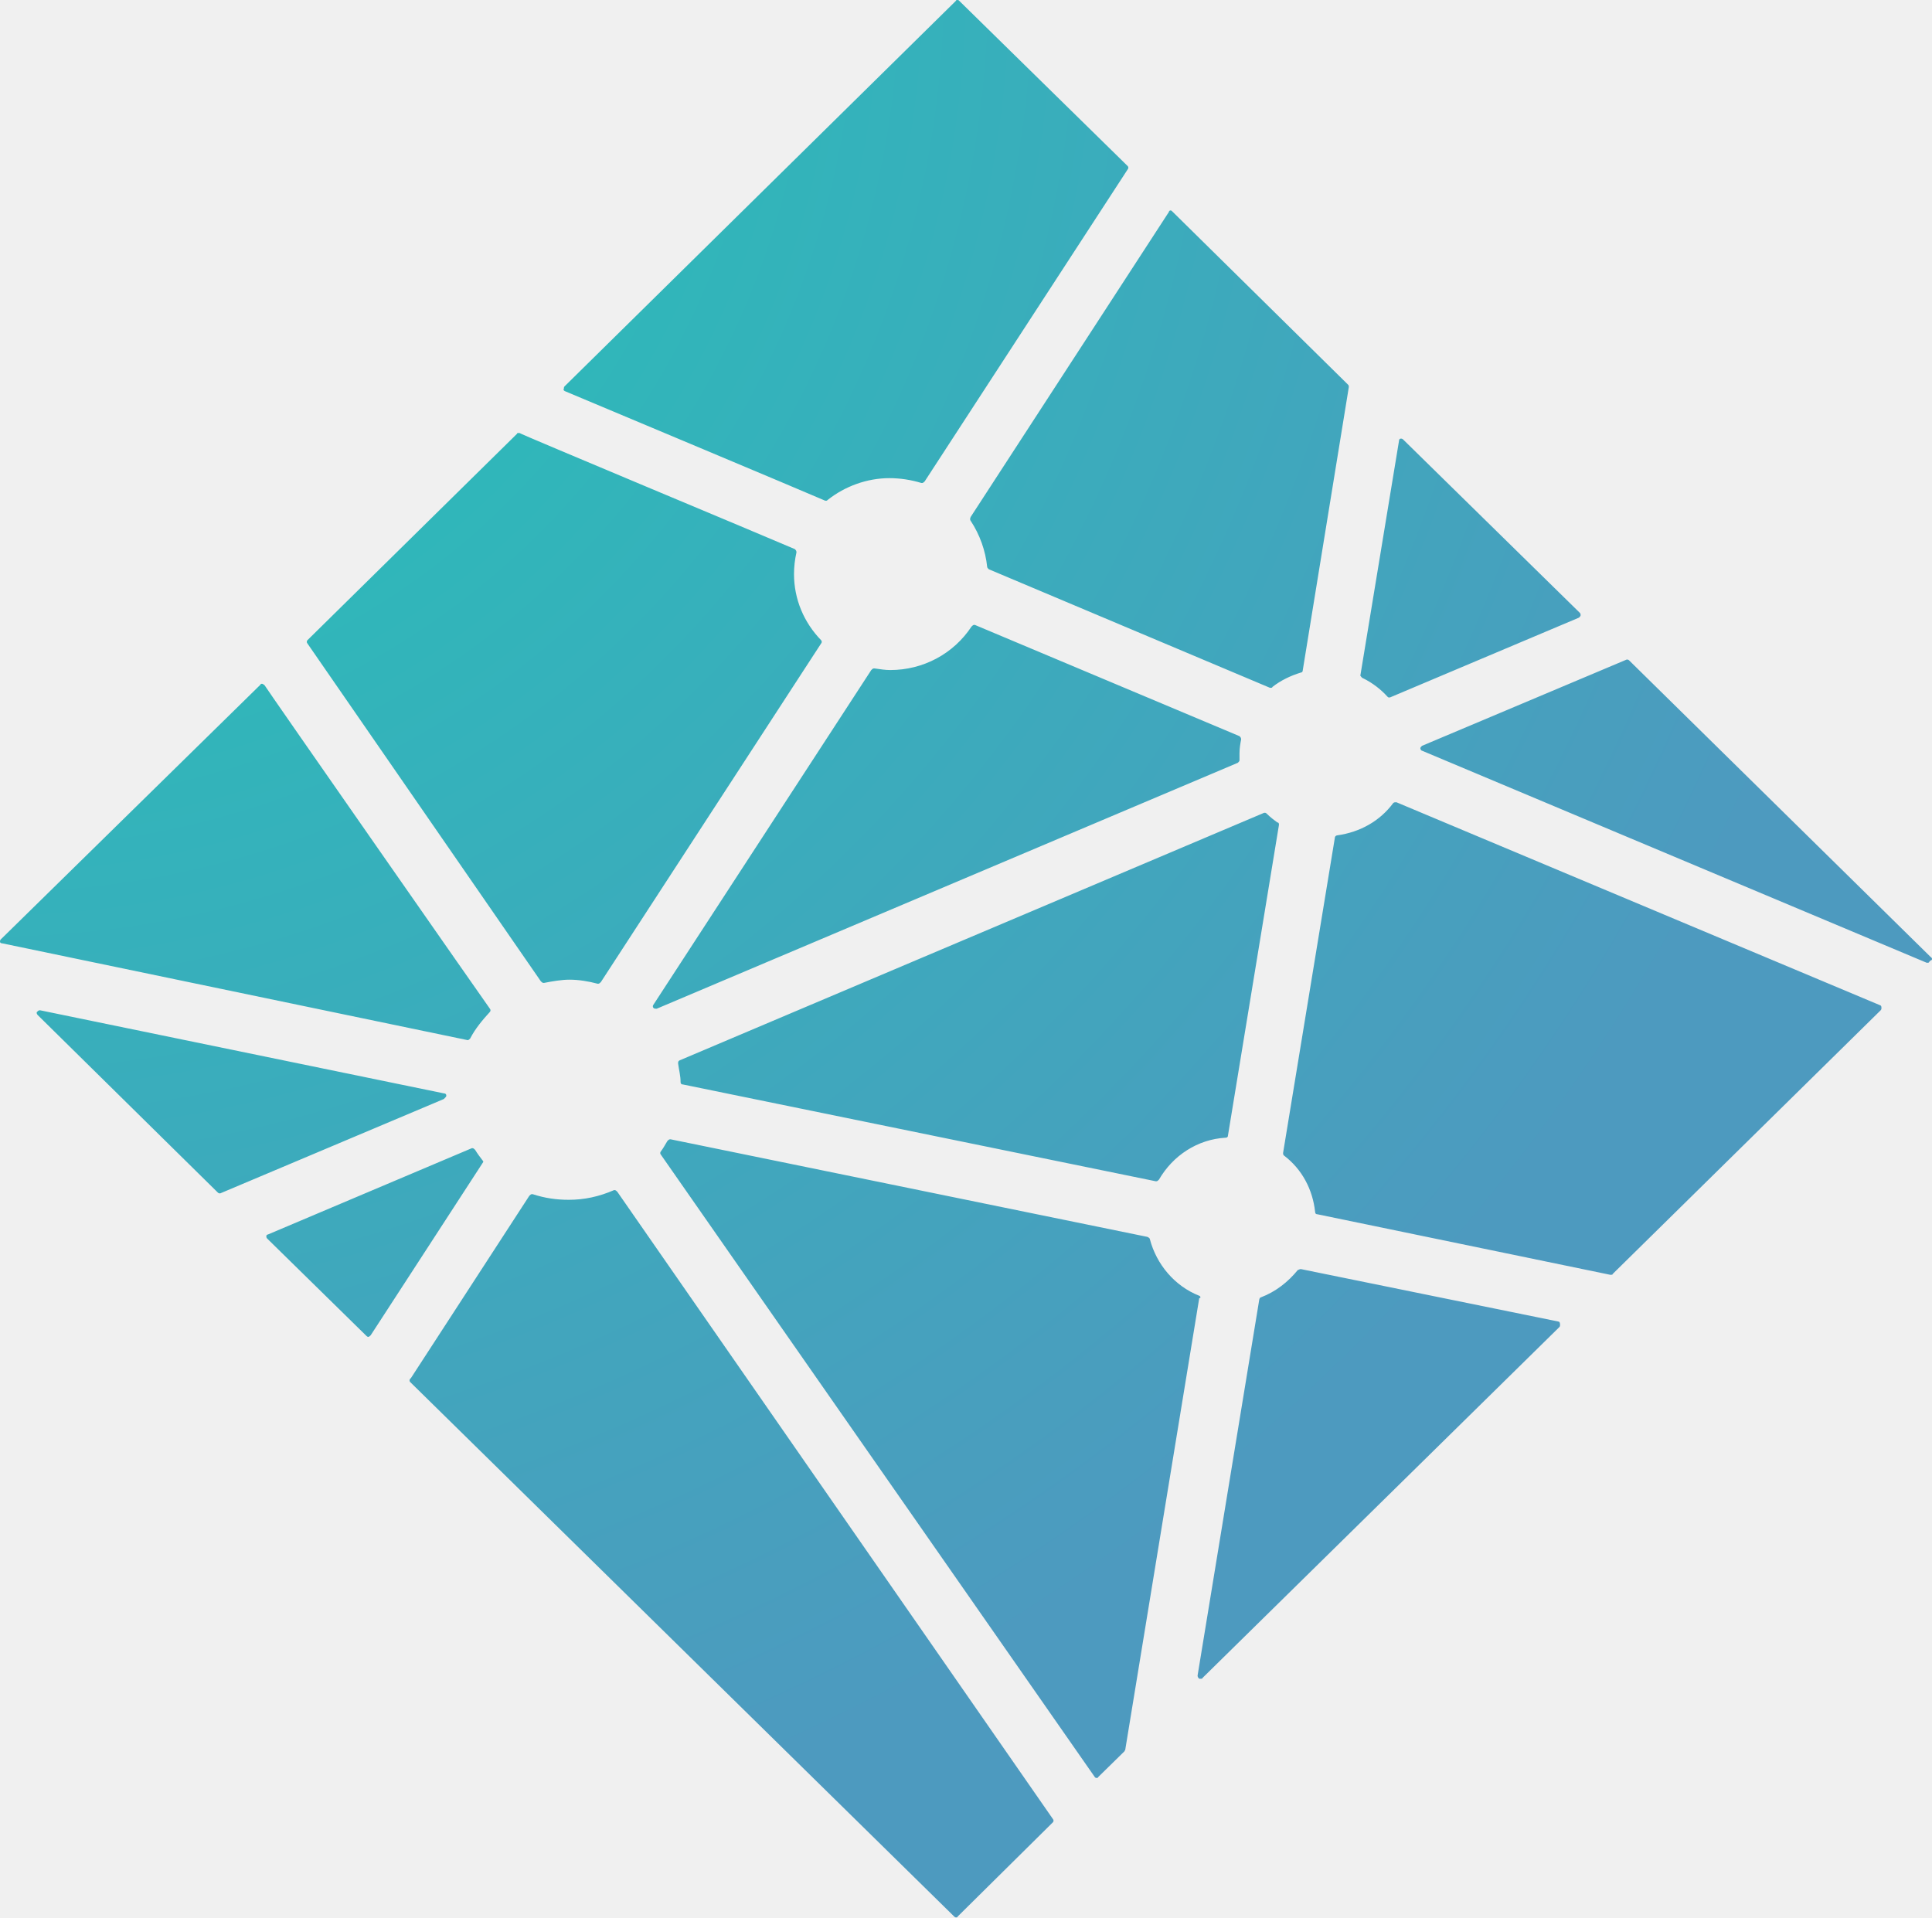
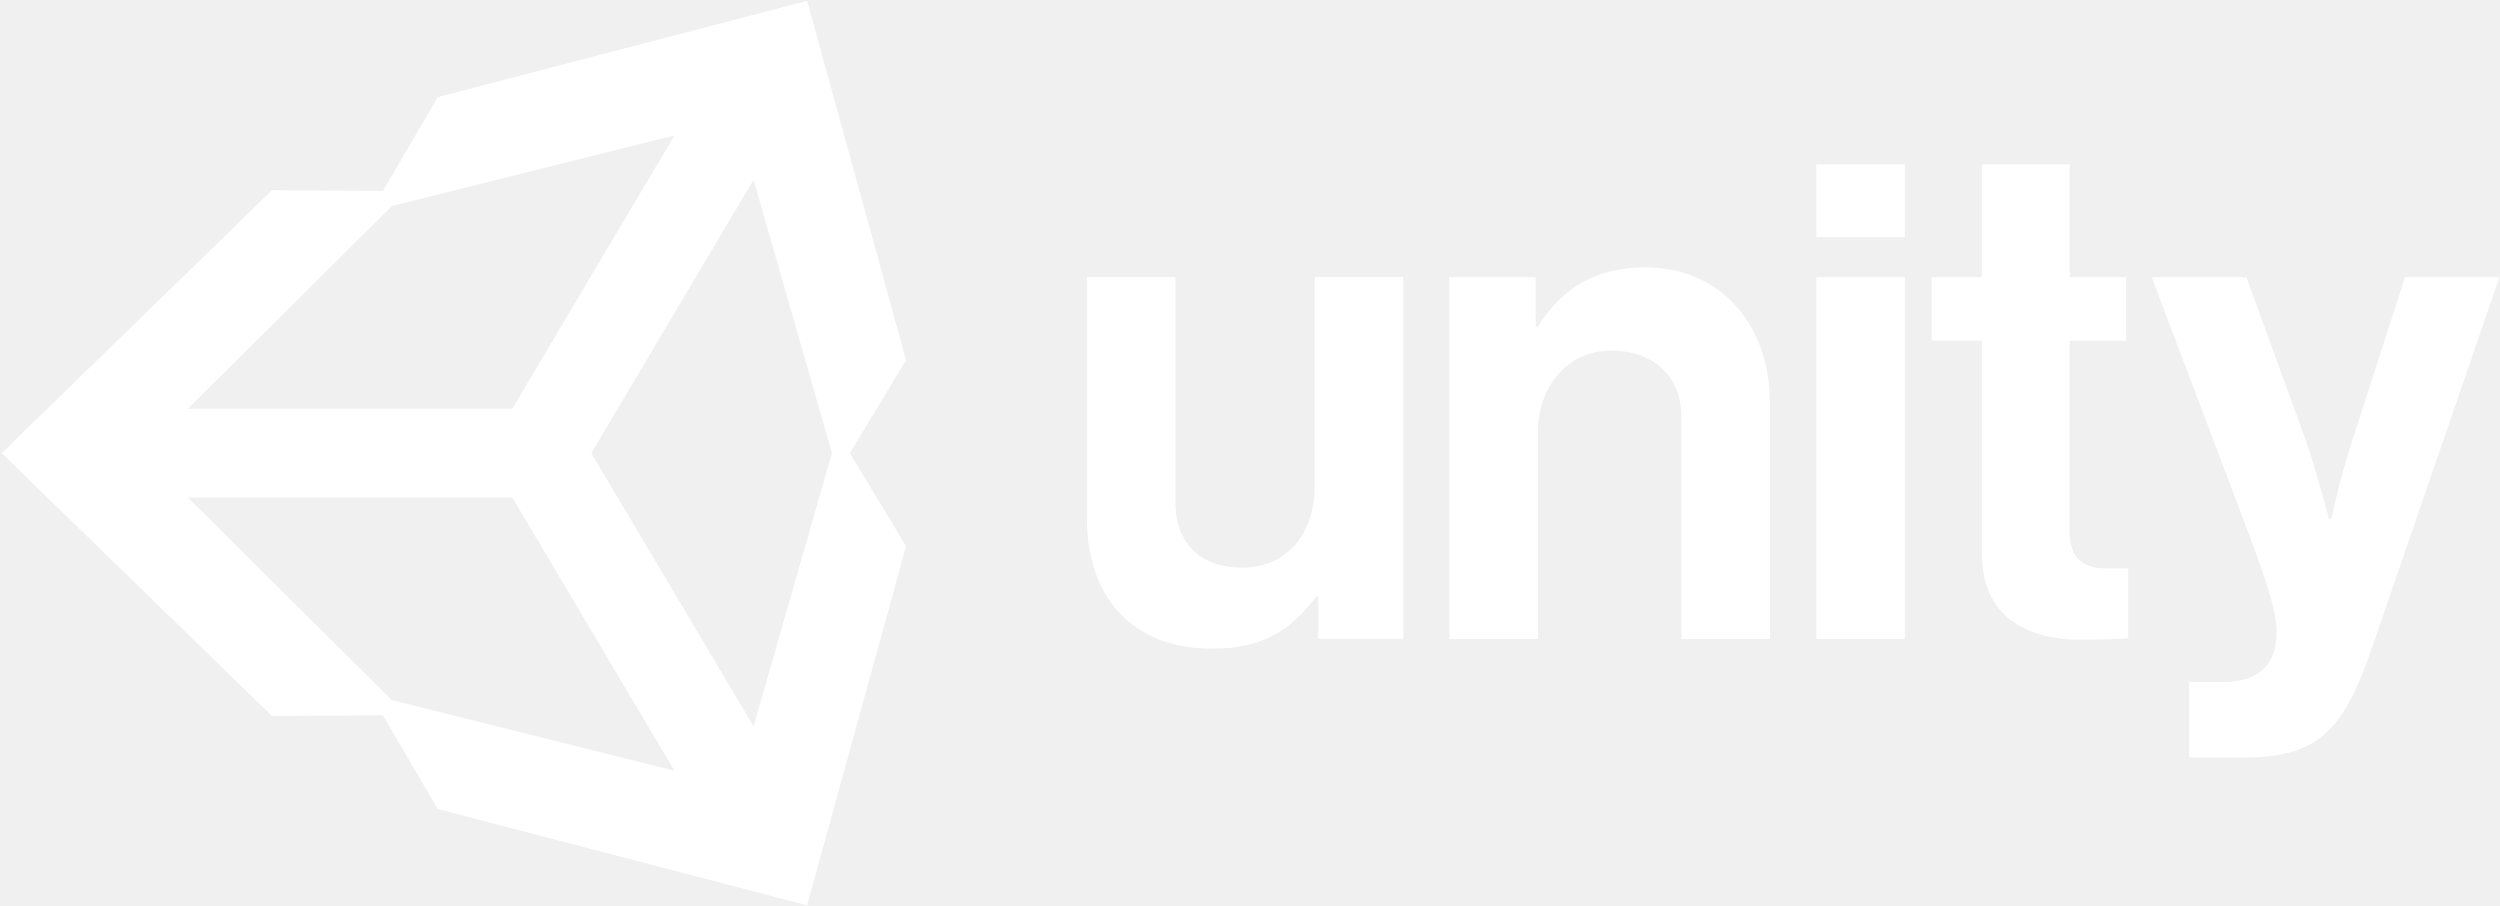
- <svg xmlns="http://www.w3.org/2000/svg" width="400" height="397" viewBox="0 0 400 397">
-   <defs>
-     <radialGradient id="a" cx="0%" cy="0%" r="100%" fx="0%" fy="0%">
-       <stop stop-color="#20C6B7" offset="0%" />
-       <stop stop-color="#4D9ABF" offset="100%" />
-     </radialGradient>
-   </defs>
-   <path fill="url(#a)" d="M282.153,140.402 C284.195,141.404 285.897,142.74 287.258,144.242 C287.428,144.409 287.428,144.409 287.598,144.409 L287.769,144.409 L326.909,127.881 C327.079,127.714 327.25,127.548 327.25,127.381 C327.25,127.214 327.25,127.047 327.079,126.88 L290.491,90.986 C290.321,90.819 290.151,90.819 290.151,90.819 L289.981,90.819 C289.811,90.819 289.641,90.986 289.641,91.32 L281.642,139.902 C281.812,140.069 281.983,140.402 282.153,140.402 Z M200.979,107.848 C202.85,110.686 204.042,114.025 204.382,117.364 C204.382,117.531 204.552,117.698 204.722,117.865 L262.923,142.406 L263.093,142.406 C263.263,142.406 263.433,142.406 263.433,142.239 C265.135,140.903 267.177,139.902 269.389,139.234 C269.56,139.234 269.73,139.067 269.73,138.733 L279.26,80.135 C279.26,79.968 279.26,79.801 279.09,79.634 L242.672,43.74 C242.502,43.573 242.502,43.573 242.331,43.573 C242.161,43.573 241.991,43.74 241.991,43.907 L200.979,107.013 C200.808,107.347 200.808,107.681 200.979,107.848 Z M399.745,198.166 L337.29,136.73 C337.12,136.563 336.95,136.563 336.95,136.563 L336.779,136.563 L294.405,154.426 C294.235,154.593 294.065,154.76 294.065,154.927 C294.065,155.094 294.235,155.428 294.405,155.428 L398.894,199.335 L399.064,199.335 C399.234,199.335 399.404,199.335 399.404,199.168 L399.745,198.834 C400.085,198.834 400.085,198.333 399.745,198.166 Z M389.364,208.183 L289.13,166.112 L288.96,166.112 C288.79,166.112 288.619,166.112 288.449,166.279 C285.726,169.952 281.642,172.289 276.877,172.957 C276.707,172.957 276.367,173.124 276.367,173.458 L265.646,238.734 C265.646,238.901 265.646,239.068 265.816,239.235 C269.56,242.073 271.772,246.247 272.282,250.921 C272.282,251.255 272.453,251.422 272.793,251.422 L333.376,263.943 L333.546,263.943 C333.716,263.943 333.886,263.943 333.886,263.776 L389.364,209.185 C389.534,209.018 389.534,208.851 389.534,208.684 C389.534,208.517 389.534,208.35 389.364,208.183 Z M256.626,152.423 L201.829,129.384 L201.659,129.384 C201.489,129.384 201.319,129.551 201.149,129.718 C197.405,135.394 191.108,138.733 184.301,138.733 C183.28,138.733 182.259,138.566 181.068,138.399 L180.898,138.399 C180.728,138.399 180.557,138.566 180.387,138.733 L135.29,208.016 C135.12,208.183 135.12,208.517 135.29,208.684 C135.461,208.851 135.631,208.851 135.801,208.851 L135.971,208.851 L256.286,157.932 C256.456,157.765 256.626,157.598 256.626,157.431 L256.626,156.763 L256.626,155.929 C256.626,154.927 256.796,153.925 256.967,153.09 C256.967,152.757 256.796,152.59 256.626,152.423 Z M322.655,273.626 L269.389,262.775 L269.219,262.775 C269.049,262.775 268.879,262.942 268.709,262.942 C266.667,265.446 264.114,267.449 261.051,268.618 C260.881,268.618 260.71,268.952 260.71,269.119 L247.947,346.916 C247.947,347.25 248.117,347.417 248.288,347.584 L248.628,347.584 C248.798,347.584 248.968,347.584 248.968,347.417 L322.825,274.795 C322.995,274.628 322.995,274.461 322.995,274.294 C322.995,273.793 322.825,273.626 322.655,273.626 Z M248.288,268.284 C243.182,266.28 239.438,261.773 238.077,256.598 C238.077,256.431 237.907,256.264 237.566,256.097 L138.864,235.896 C138.864,235.896 138.864,235.896 138.694,235.896 C138.524,235.896 138.354,236.063 138.183,236.23 C137.673,237.065 137.332,237.733 136.822,238.4 C136.652,238.567 136.652,238.901 136.822,239.068 L226.675,367.951 C226.845,368.118 226.845,368.118 227.016,368.118 C227.186,368.118 227.356,368.118 227.356,367.951 L232.802,362.609 C232.802,362.442 232.972,362.442 232.972,362.275 L248.288,268.785 C248.628,268.785 248.628,268.451 248.288,268.284 Z M140.906,224.043 C140.906,224.377 141.076,224.544 141.417,224.544 L239.268,244.577 L239.438,244.577 C239.609,244.577 239.779,244.41 239.949,244.243 C242.842,239.235 247.947,235.896 253.733,235.562 C254.074,235.562 254.244,235.395 254.244,235.061 L264.795,170.787 C264.795,170.62 264.795,170.286 264.454,170.286 C263.774,169.785 263.093,169.284 262.242,168.45 C262.072,168.283 261.902,168.283 261.902,168.283 L261.732,168.283 L140.736,219.535 C140.396,219.702 140.396,219.869 140.396,220.203 C140.566,221.539 140.906,222.707 140.906,224.043 Z M99.894,240.237 C99.383,239.569 98.873,238.901 98.362,238.066 C98.192,237.899 98.022,237.733 97.852,237.733 L97.681,237.733 L55.478,255.596 C55.307,255.596 55.137,255.763 55.137,255.93 C55.137,256.097 55.137,256.264 55.307,256.431 L75.899,276.631 C76.069,276.798 76.239,276.798 76.239,276.798 C76.409,276.798 76.579,276.631 76.75,276.464 L100.064,240.571 C100.064,240.571 100.064,240.404 99.894,240.237 Z M127.803,246.748 C127.632,246.581 127.462,246.414 127.292,246.414 L127.122,246.414 C124.059,247.749 120.996,248.417 117.762,248.417 C115.21,248.417 112.827,248.083 110.274,247.249 L110.104,247.249 C109.934,247.249 109.764,247.415 109.594,247.582 L85.088,285.312 L84.918,285.479 C84.748,285.646 84.748,285.98 84.918,286.147 L197.575,396.833 C197.745,397 197.915,397 197.915,397 C198.086,397 198.256,397 198.256,396.833 L217.996,377.3 C218.166,377.133 218.166,376.799 217.996,376.632 L127.803,246.748 Z M111.976,203.175 C112.146,203.341 112.317,203.508 112.487,203.508 L112.657,203.508 C114.359,203.175 116.231,202.841 117.932,202.841 C119.804,202.841 121.846,203.175 123.718,203.675 L123.889,203.675 C124.059,203.675 124.229,203.508 124.399,203.341 L170.006,133.224 C170.177,133.057 170.177,132.723 170.006,132.556 C166.433,128.883 164.391,124.042 164.391,118.866 C164.391,117.364 164.561,115.861 164.901,114.359 C164.901,114.025 164.731,113.858 164.561,113.691 C158.775,111.187 107.552,89.817 107.552,89.651 L107.381,89.651 C107.211,89.651 107.041,89.651 107.041,89.817 L63.646,132.556 C63.476,132.723 63.476,133.057 63.646,133.224 L111.976,203.175 Z M116.911,80.969 C116.911,80.969 168.645,102.672 170.857,103.674 L171.027,103.674 C171.198,103.674 171.198,103.674 171.368,103.507 C174.942,100.669 179.536,99 184.131,99 C186.343,99 188.556,99.333 190.768,100.001 L190.938,100.001 C191.108,100.001 191.278,99.834 191.449,99.667 L233.482,35.059 C233.652,34.892 233.652,34.558 233.482,34.391 L198.596,0.167 C198.426,0 198.426,0 198.256,0 C198.086,0 197.915,0 197.915,0.167 L116.911,79.968 C116.741,80.135 116.741,80.302 116.741,80.468 C116.571,80.802 116.741,80.802 116.911,80.969 Z M96.83,215.362 C97.001,215.362 97.171,215.195 97.341,215.028 C98.362,213.024 99.894,211.188 101.425,209.519 C101.595,209.352 101.595,209.018 101.425,208.851 C100.915,208.183 54.797,142.072 54.797,141.905 C54.627,141.738 54.627,141.738 54.286,141.571 C54.116,141.571 53.946,141.571 53.946,141.738 L0.17,194.493 C0,194.66 0,194.827 0,194.994 C0,195.161 0.17,195.328 0.511,195.328 L96.83,215.362 C96.66,215.362 96.66,215.362 96.83,215.362 Z M92.406,226.881 C92.406,226.547 92.236,226.38 91.895,226.38 L8.339,209.185 C8.339,209.185 8.339,209.185 8.168,209.185 C7.998,209.185 7.828,209.352 7.658,209.519 C7.488,209.685 7.658,210.019 7.828,210.186 L45.097,246.915 C45.267,247.082 45.437,247.082 45.437,247.082 L45.607,247.082 L91.895,227.549 C92.236,227.215 92.406,227.048 92.406,226.881 Z" />
+ <svg xmlns="http://www.w3.org/2000/svg" width="1397px" height="506px" viewBox="0 0 1397 506" version="1.1">
+   <g id="Unity-Logo-White" stroke="none" stroke-width="1" fill="none" fill-rule="evenodd">
+     <path d="M451.009,0.492 L244.575,54.284 L214.027,106.713 L152.029,106.262 L0.924,253.215 L152.029,400.136 L213.995,399.684 L244.613,452.08 L451.009,505.873 L506.305,305.192 L474.887,253.215 L506.305,201.238 L451.009,0.492 Z M218.999,115.152 L376.909,75.681 L286.261,228.387 L104.944,228.387 L218.999,115.152 Z M218.999,391.241 L104.944,278.01 L286.261,278.01 L376.909,430.711 L218.999,391.241 Z M421.099,405.889 L330.419,253.215 L421.099,100.476 L464.884,253.215 L421.099,405.889 L421.099,405.889 Z" id="Fill-1" fill="#FFFFFF" />
+     <path d="M919.256,149.391 C891.669,149.391 873.153,160.817 859.357,182.494 L858.175,182.494 L858.175,154.906 L809.898,154.906 L809.898,357.058 L859.357,357.058 L859.357,242.384 C859.357,214.801 876.695,195.889 900.34,195.889 C922.798,195.889 939.541,209.206 939.541,232.93 L939.541,357.058 L989,357.058 L989,225.05 C989,180.911 961.022,149.391 919.256,149.391" id="Fill-2" fill="#FFFFFF" />
+     <path d="M734.662,271.456 C734.662,298.252 719.292,317.164 694.074,317.164 C671.216,317.164 656.842,304.159 656.842,280.518 L656.842,154.813 L607.383,154.813 L607.383,289.576 C607.383,333.715 632.597,362.48 677.522,362.48 C705.892,362.48 721.657,351.84 735.448,333.324 L736.631,333.324 L736.631,356.965 L784.177,356.965 L784.177,154.813 L734.662,154.813 L734.662,271.456" id="Fill-3" fill="#FFFFFF" />
+     <polygon id="Fill-4" fill="#FFFFFF" points="1014.93 357.058 1064.394 357.058 1064.394 154.906 1014.93 154.906" />
+     <polygon id="Fill-5" fill="#FFFFFF" points="1014.93 132.49 1064.394 132.49 1064.394 91.856 1014.93 91.856" />
+     <path d="M1343.932,154.906 L1314.544,245.93 C1308.241,264.451 1302.726,290.07 1302.726,290.07 L1301.474,290.07 C1301.474,290.07 1294.771,264.451 1288.464,245.93 L1255.277,154.906 L1202.402,154.906 L1256.785,298.736 C1268.208,329.47 1272.145,342.475 1272.145,353.511 C1272.145,370.058 1263.479,381.094 1242.203,381.094 L1223.287,381.094 L1223.287,423.259 L1254.807,423.259 C1295.79,423.259 1310.019,407.099 1325.389,362.178 L1396.668,154.906 L1343.932,154.906" id="Fill-6" fill="#FFFFFF" />
+     <path d="M1156.55,297.554 L1156.55,190.374 L1188.07,190.374 L1188.07,154.906 L1156.55,154.906 L1156.55,91.856 L1107.426,91.856 L1107.426,154.906 L1079.452,154.906 L1079.452,190.374 L1107.426,190.374 L1107.426,308.981 C1107.426,347.209 1136.195,357.449 1162.205,357.449 C1183.481,357.449 1189.253,356.662 1189.253,356.662 L1189.253,317.583 C1189.253,317.583 1183.341,317.652 1176.643,317.652 C1164.821,317.652 1156.55,312.528 1156.55,297.554" id="Fill-7" fill="#FFFFFF" />
+   </g>
</svg>
